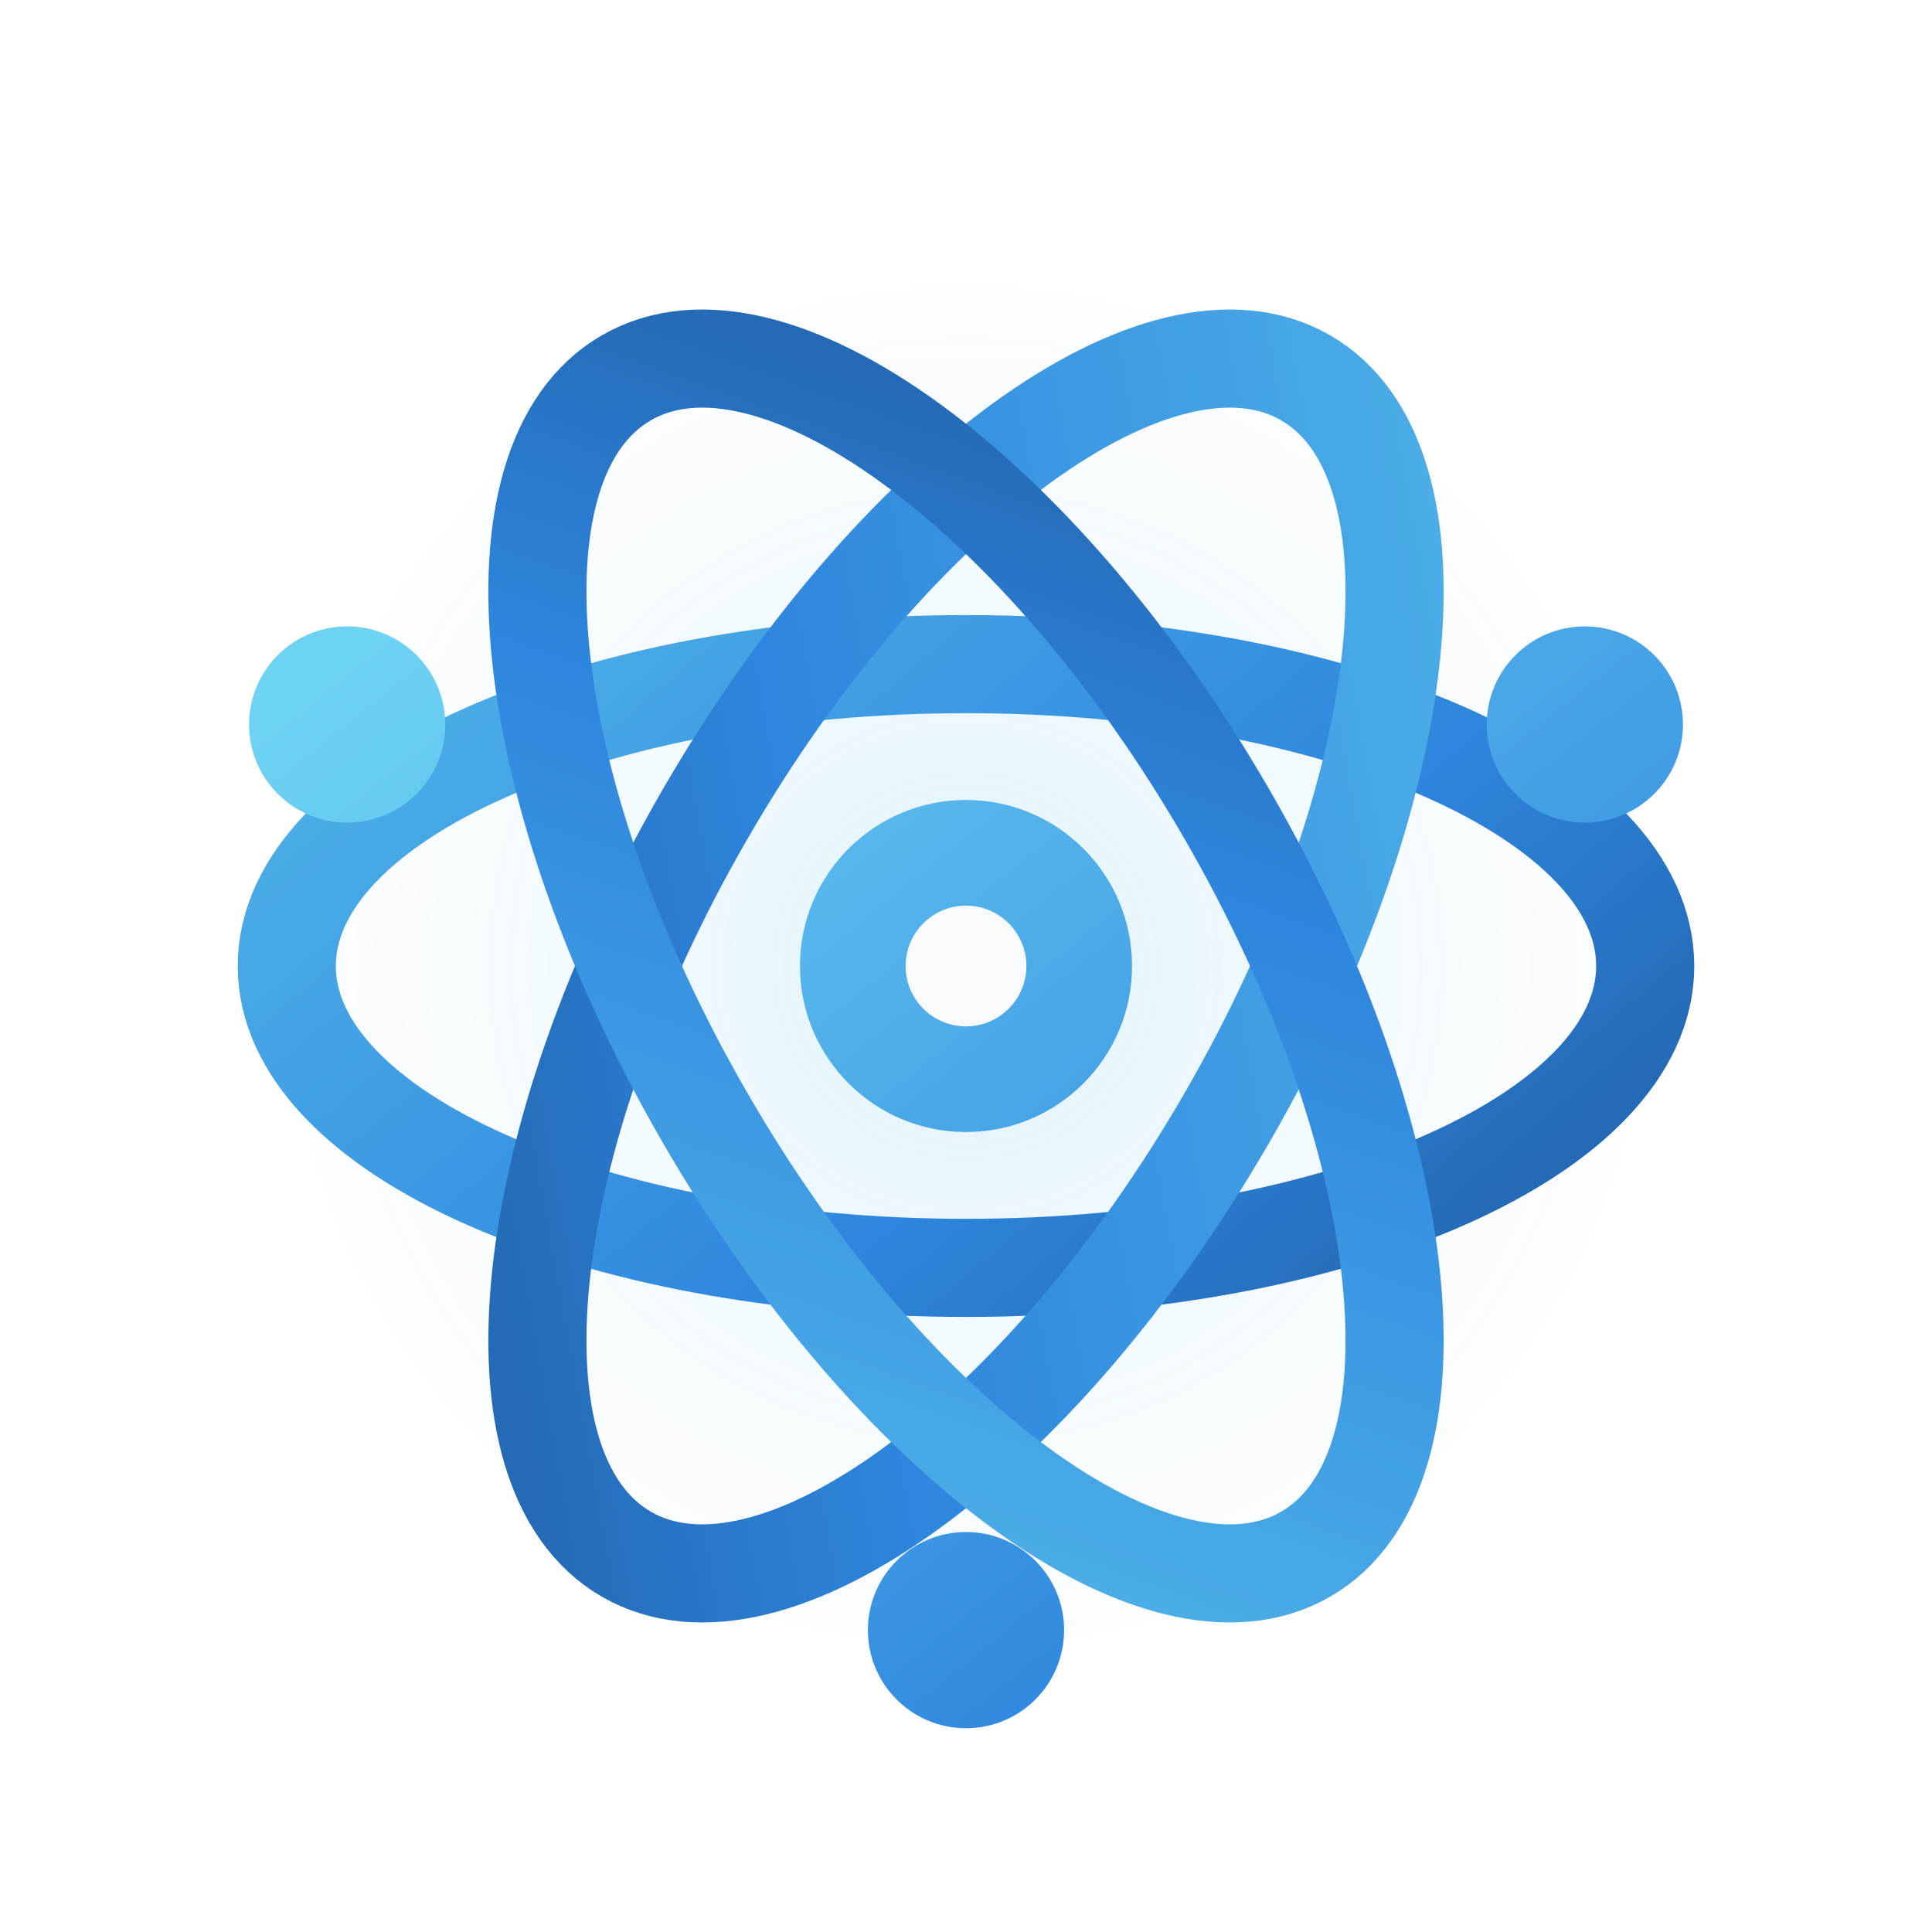
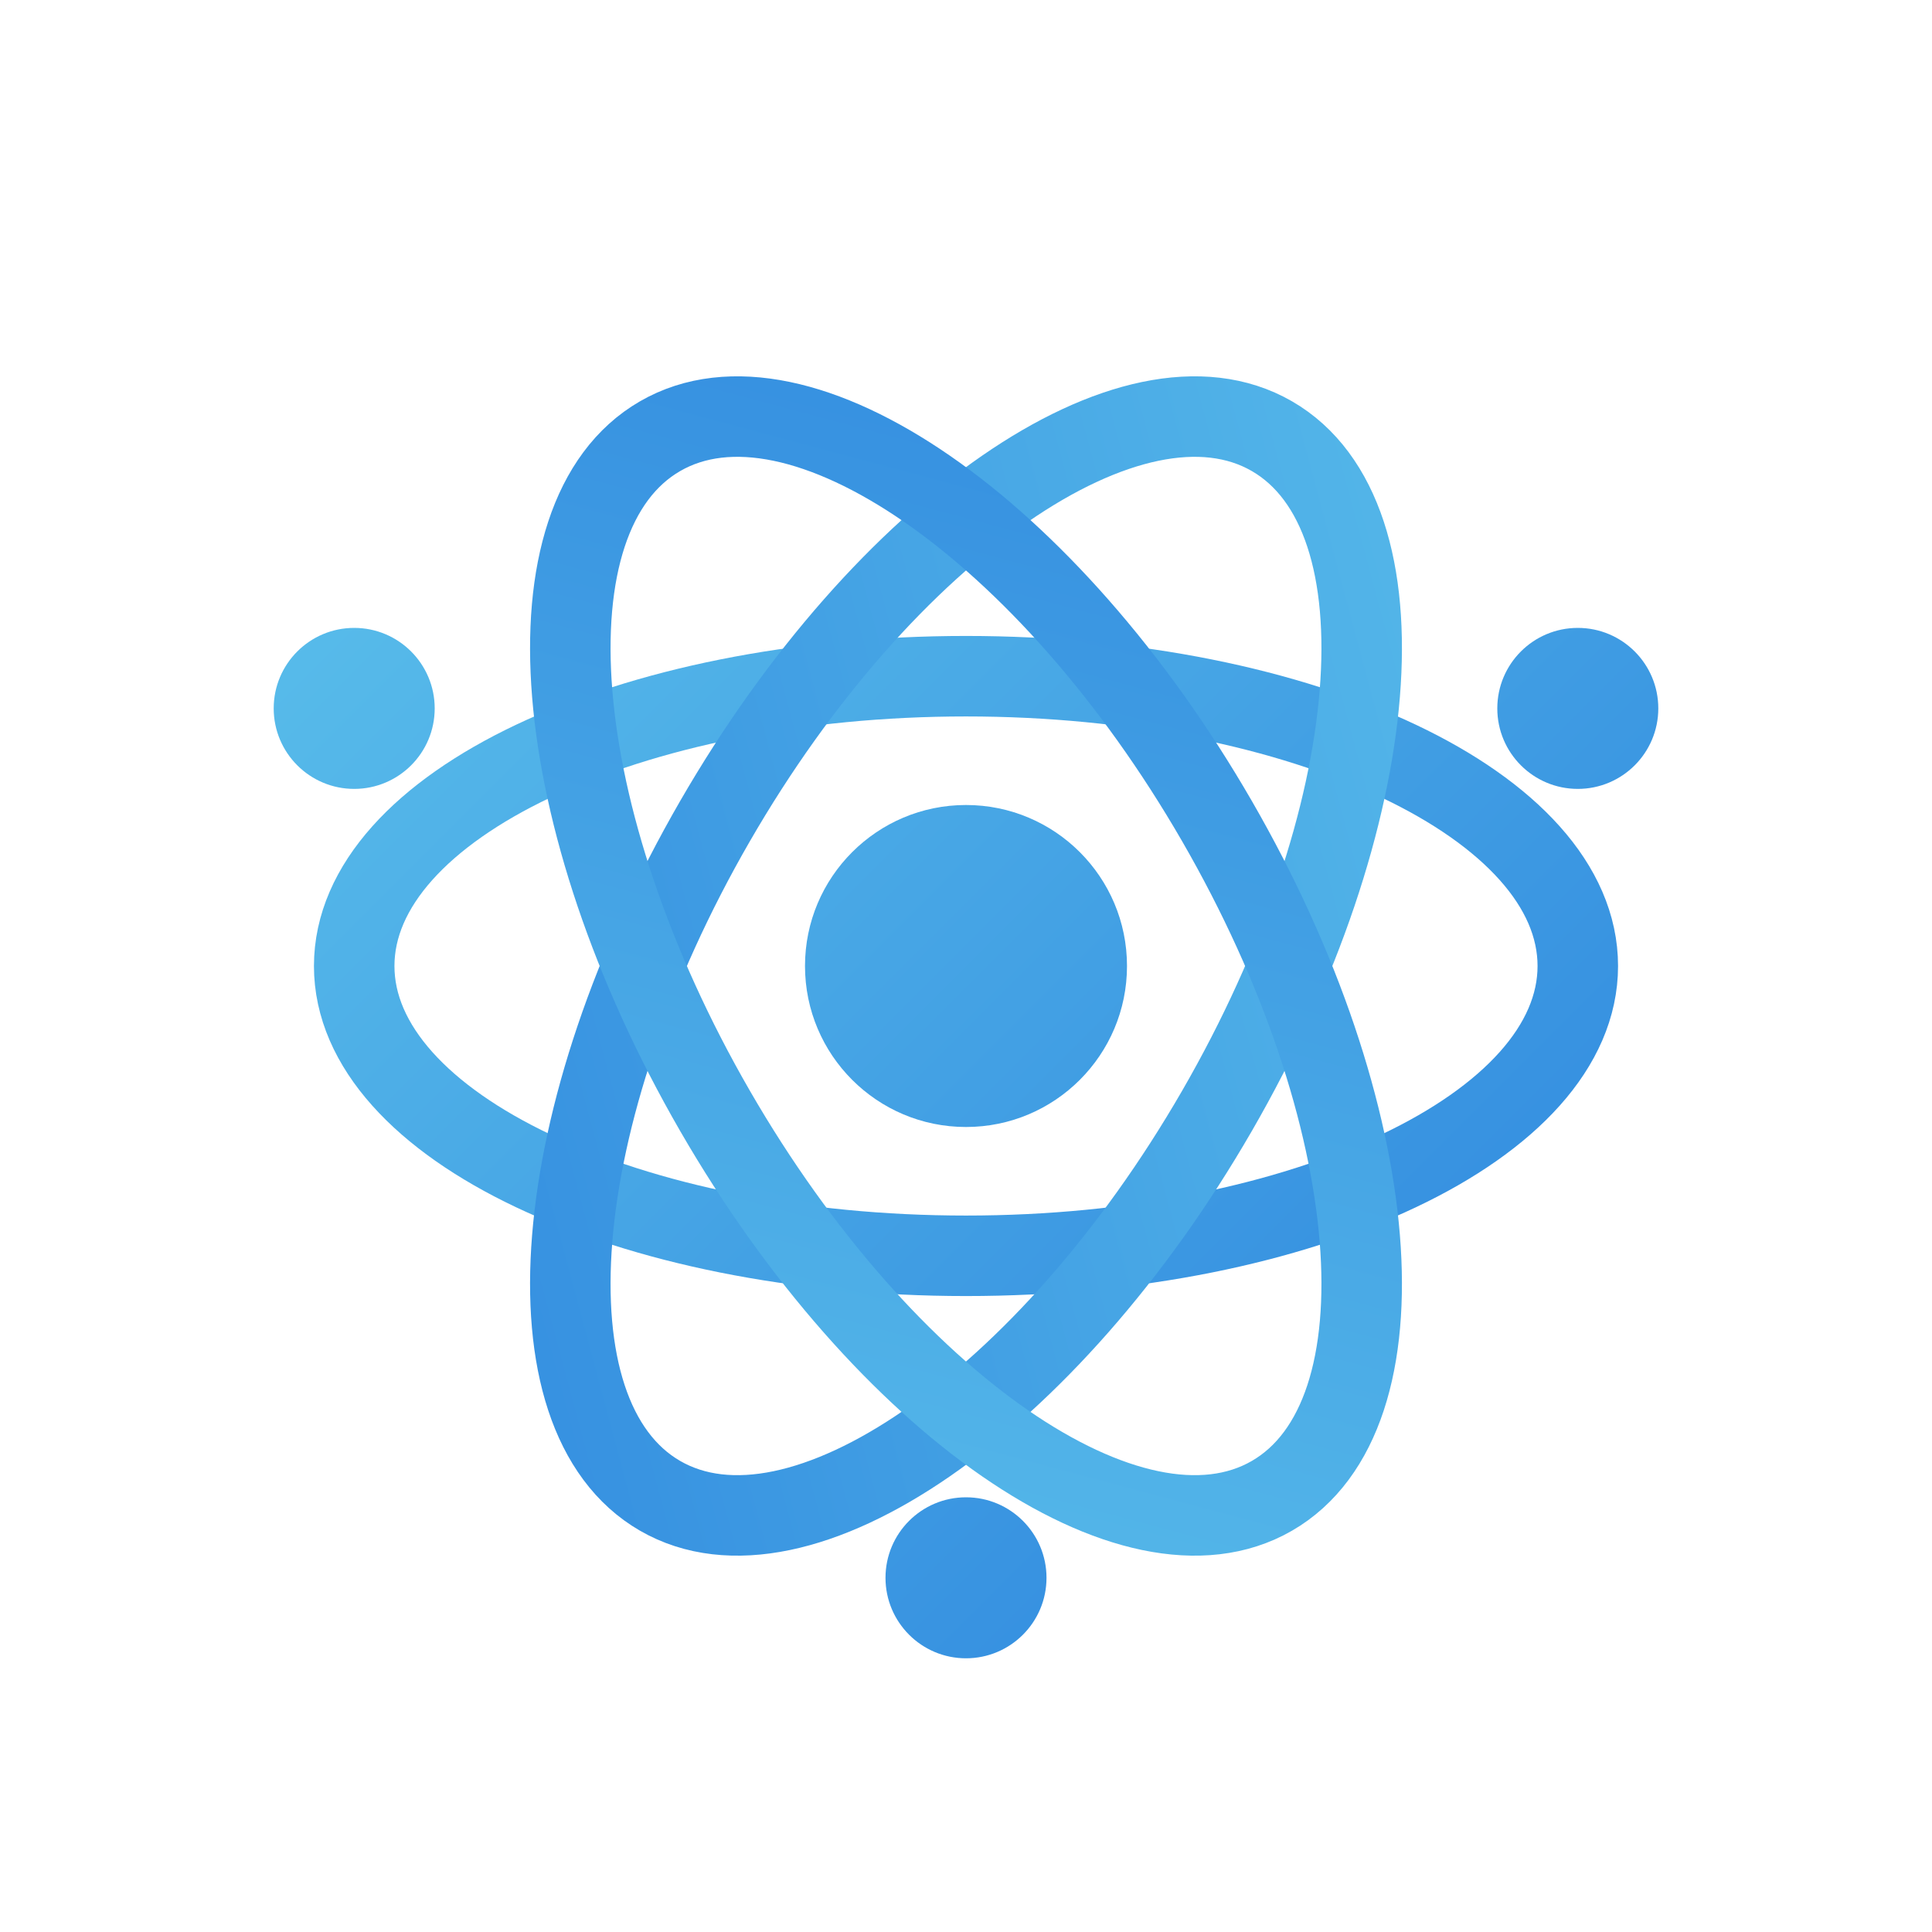
- <svg xmlns="http://www.w3.org/2000/svg" width="128" height="128" viewBox="0 0 128 128" fill="none" role="img" aria-label="XingCloud">
+ <svg xmlns="http://www.w3.org/2000/svg" width="128" height="128" viewBox="0 0 120 120" fill="none" role="img" aria-label="Xing-Cloud">
  <defs>
-     <linearGradient id="nebulaOrbit" x1="25" y1="18" x2="103" y2="110" gradientUnits="userSpaceOnUse">
+     <linearGradient id="nebulaGrad" x1="22" y1="22" x2="98" y2="98" gradientUnits="userSpaceOnUse">
      <stop stop-color="#5BC0EB" />
-       <stop offset="0.58" stop-color="#2E86DE" />
-       <stop offset="1" stop-color="#1B4F8F" />
-     </linearGradient>
-     <linearGradient id="nebulaNode" x1="38" y1="32" x2="92" y2="99" gradientUnits="userSpaceOnUse">
-       <stop stop-color="#6ED2F3" />
      <stop offset="1" stop-color="#2E86DE" />
    </linearGradient>
-     <radialGradient id="nebulaGlow" cx="0" cy="0" r="1" gradientUnits="userSpaceOnUse" gradientTransform="translate(64 64) rotate(90) scale(50)">
-       <stop stop-color="#5BC0EB" stop-opacity="0.20" />
-       <stop offset="0.48" stop-color="#5BC0EB" stop-opacity="0.08" />
-       <stop offset="1" stop-color="#5BC0EB" stop-opacity="0" />
-     </radialGradient>
  </defs>
-   <circle cx="64" cy="64" r="45" fill="url(#nebulaGlow)" />
-   <ellipse cx="64" cy="64" rx="45" ry="20" stroke="url(#nebulaOrbit)" stroke-width="6.5" stroke-linecap="round" />
-   <ellipse cx="64" cy="64" rx="45" ry="20" stroke="url(#nebulaOrbit)" stroke-width="6.5" stroke-linecap="round" transform="rotate(120 64 64)" />
-   <ellipse cx="64" cy="64" rx="45" ry="20" stroke="url(#nebulaOrbit)" stroke-width="6.5" stroke-linecap="round" transform="rotate(240 64 64)" />
-   <circle cx="64" cy="64" r="11" fill="url(#nebulaNode)" />
-   <circle cx="64" cy="64" r="4" fill="#F8FAFC" />
-   <circle cx="105" cy="48" r="6.5" fill="url(#nebulaNode)" />
-   <circle cx="23" cy="48" r="6.5" fill="url(#nebulaNode)" />
-   <circle cx="64" cy="108" r="6.5" fill="url(#nebulaNode)" />
+   <ellipse cx="60" cy="60" rx="38" ry="18" fill="none" stroke="url(#nebulaGrad)" stroke-width="5" transform="rotate(0 60 60)" />
+   <ellipse cx="60" cy="60" rx="38" ry="18" fill="none" stroke="url(#nebulaGrad)" stroke-width="5" transform="rotate(120 60 60)" />
+   <ellipse cx="60" cy="60" rx="38" ry="18" fill="none" stroke="url(#nebulaGrad)" stroke-width="5" transform="rotate(240 60 60)" />
+   <circle cx="60" cy="60" r="10" fill="url(#nebulaGrad)" />
+   <circle cx="98" cy="44" r="5" fill="url(#nebulaGrad)" />
+   <circle cx="22" cy="44" r="5" fill="url(#nebulaGrad)" />
+   <circle cx="60" cy="98" r="5" fill="url(#nebulaGrad)" />
</svg>
